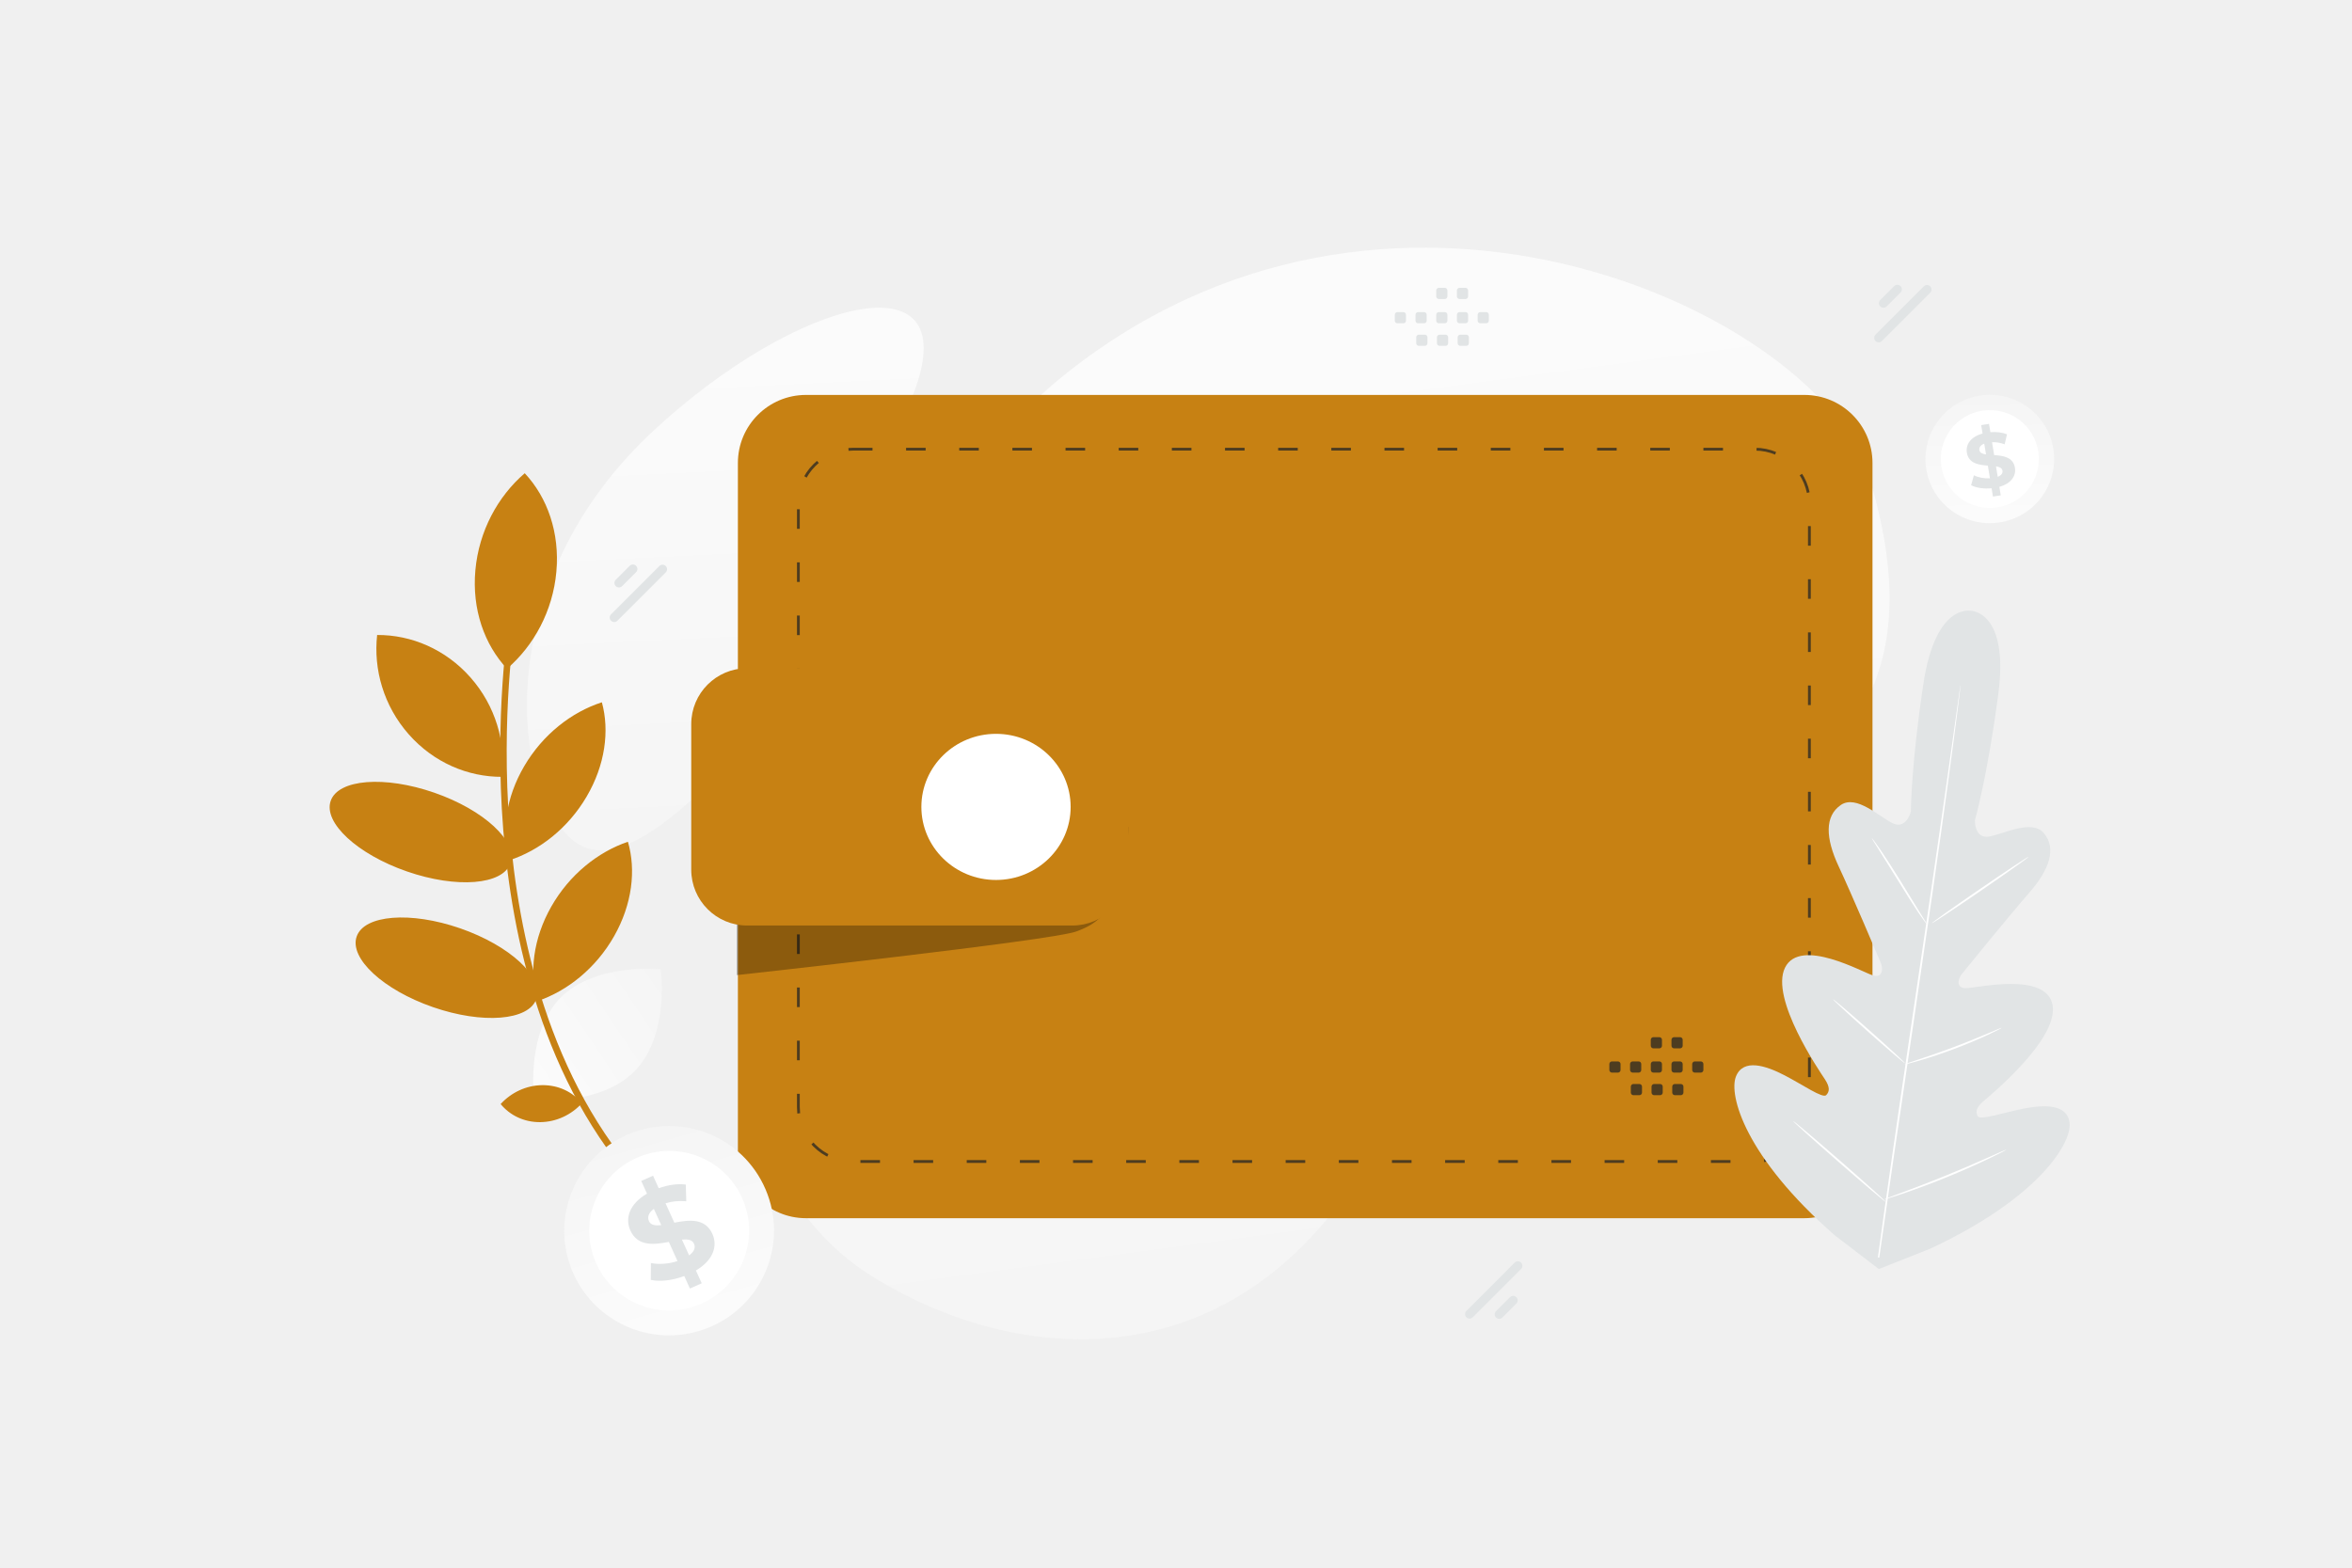
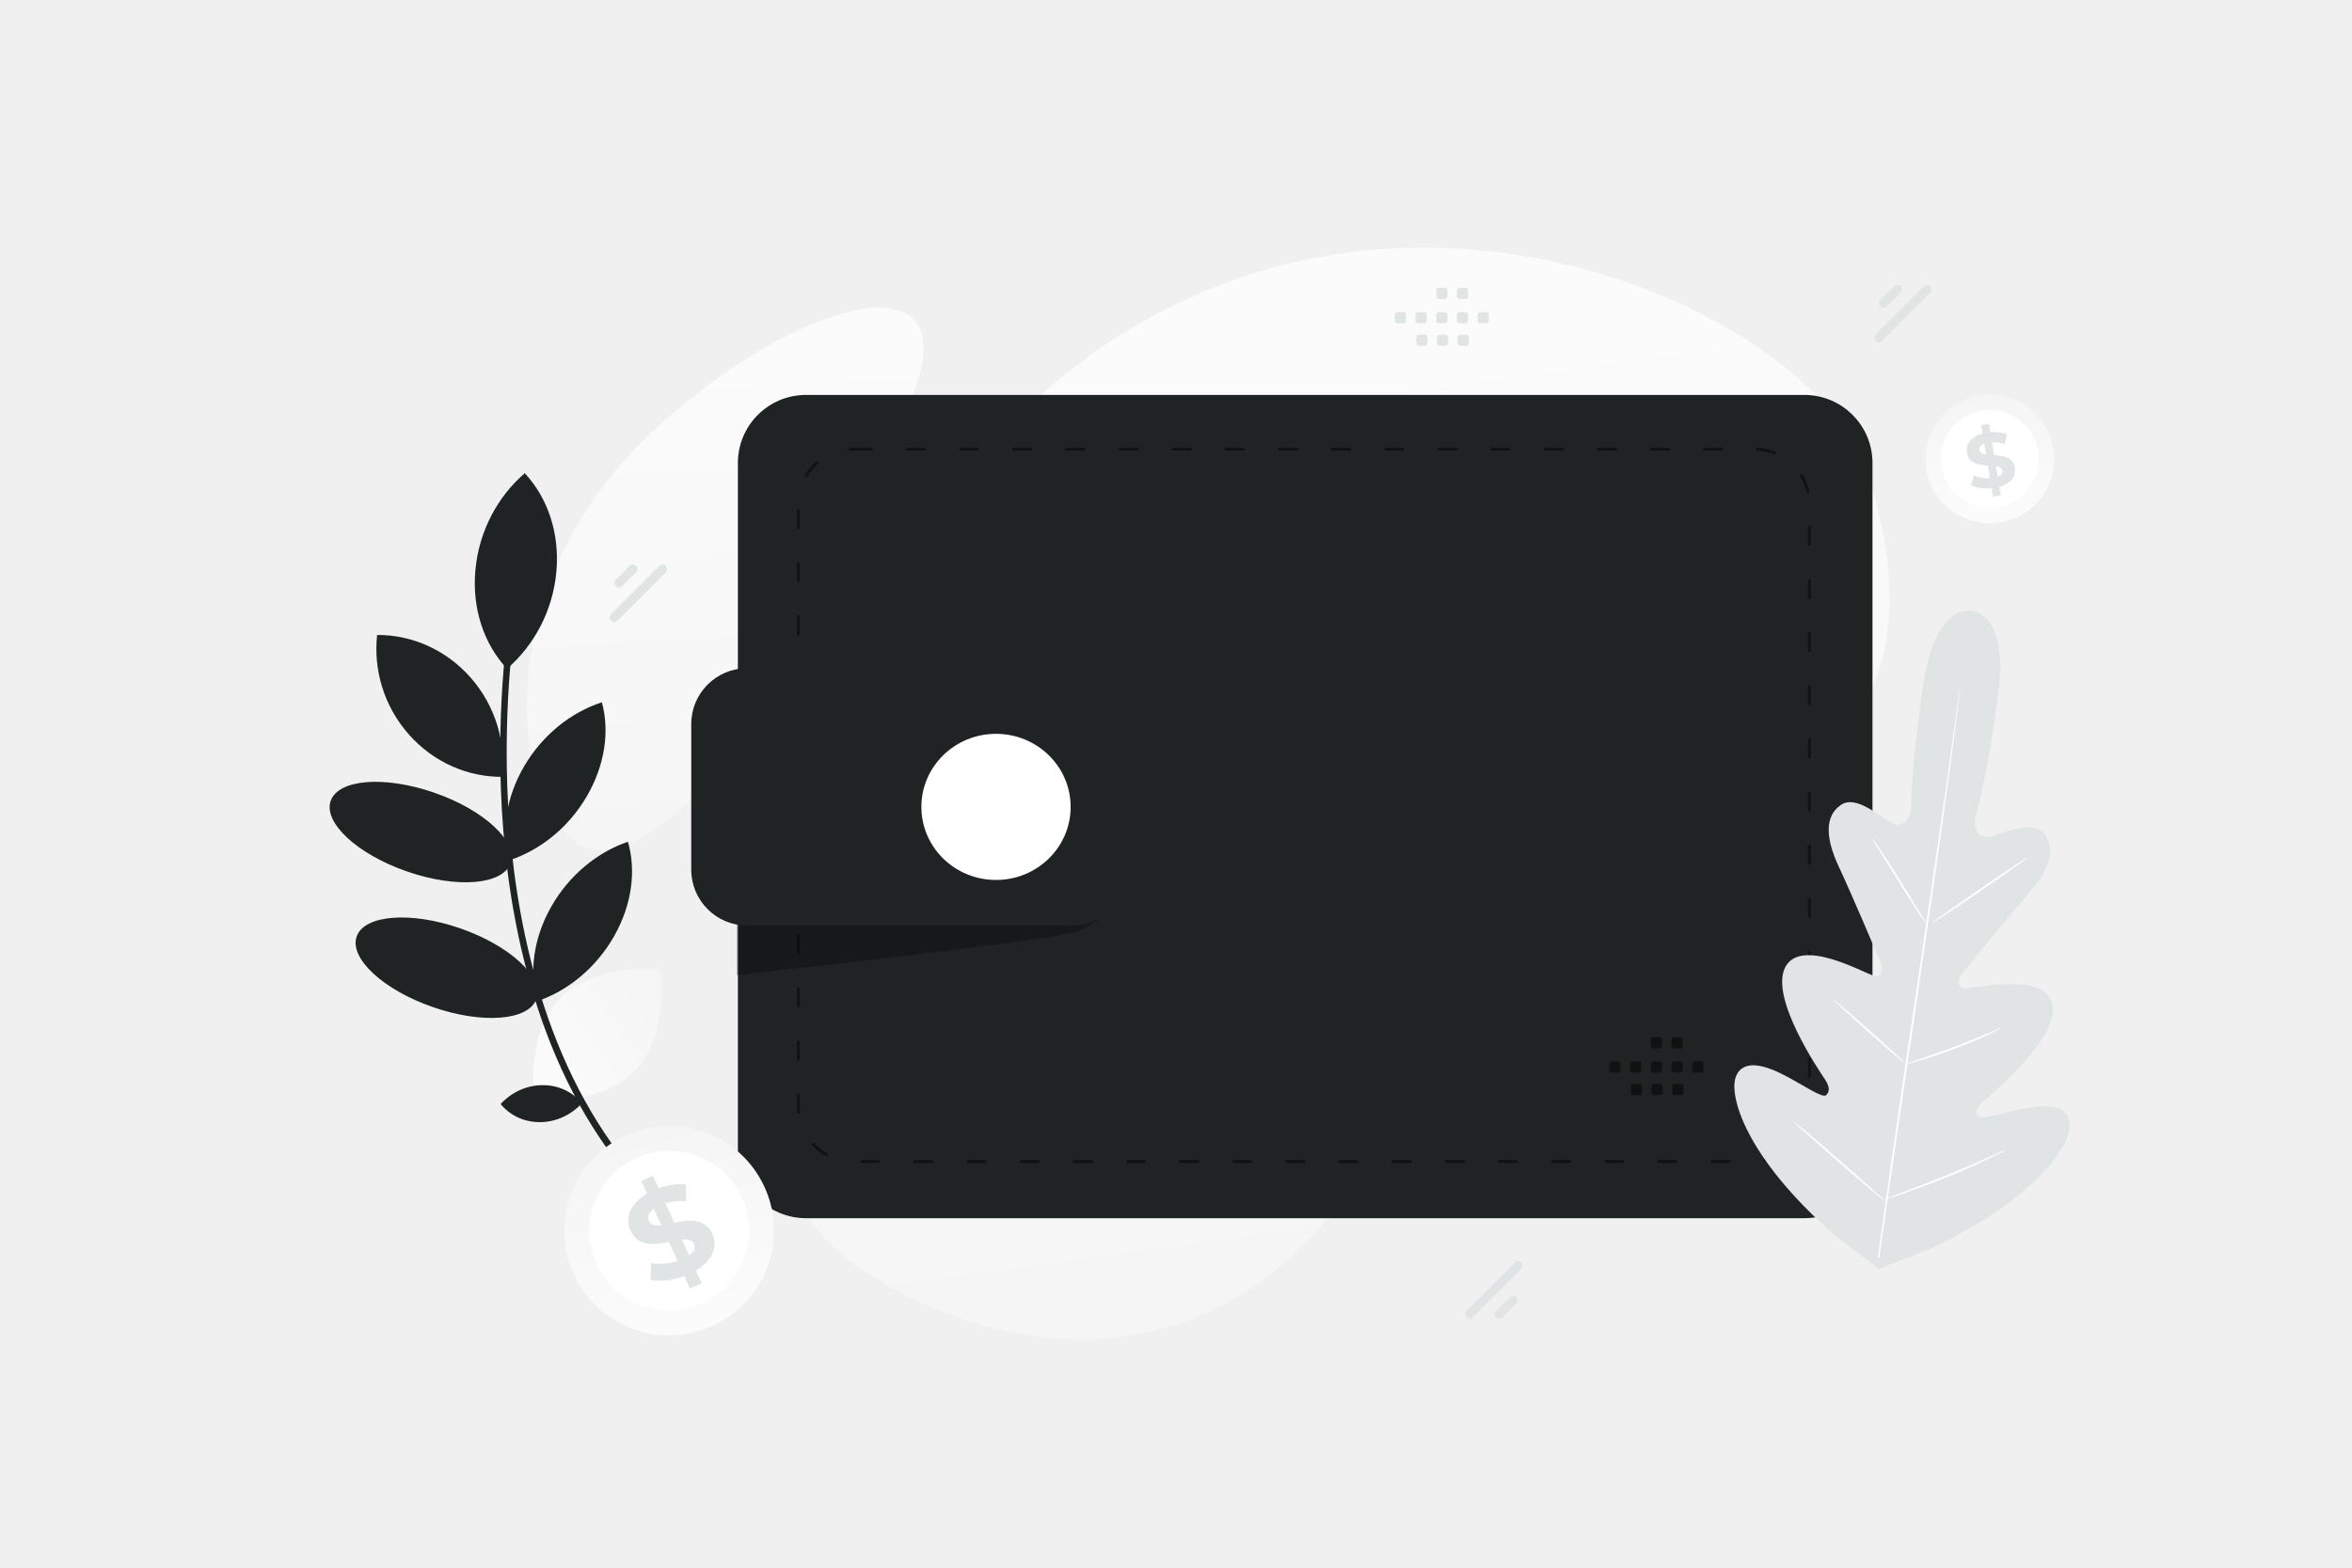
<svg xmlns="http://www.w3.org/2000/svg" width="900" height="600" viewBox="0 0 900 600" fill="none">
  <path fill="transparent" d="M0 0h900v600H0z" />
  <path d="M714.99 181.698c-18.441-60.19-177.832-137.876-303.756-41.303-58.566 44.918-40.387 77.153-74.108 140.79-20.1 37.929-55.703 74.094-53.324 117.639 2.044 37.59 21.712 71.585 48.319 88.631 59.839 38.334 154.645 44.842 204.208-68.312 49.564-113.154 226.205-82.204 178.661-237.445z" fill="url(#a)" />
  <path d="M349.857 149.812c-21.015 56.034-42.048 115.241-80.523 151.936-39.682 37.863-52.451 24.502-62.34.471-9.888-24.03-11.348-86.854 43.105-137.412 54.467-50.572 119.418-67.437 99.758-14.995z" fill="url(#b)" />
  <rect x="255.97" y="217.857" width="29.608" height="3.45" rx="1.725" transform="rotate(135 255.97 217.857)" fill="#E1E4E5" />
  <rect x="244.617" y="217.777" width="10.994" height="3.45" rx="1.725" transform="rotate(135 244.617 217.777)" fill="#E1E4E5" />
  <rect x="559.893" y="502.947" width="29.608" height="3.45" rx="1.725" transform="rotate(-45 559.893 502.947)" fill="#E1E4E5" />
  <rect x="571.245" y="503.028" width="10.994" height="3.45" rx="1.725" transform="rotate(-45 571.245 503.028)" fill="#E1E4E5" />
  <rect x="739.825" y="110.81" width="29.608" height="3.45" rx="1.725" transform="rotate(135 739.825 110.81)" fill="#E1E4E5" />
  <rect x="728.473" y="110.729" width="10.994" height="3.45" rx="1.725" transform="rotate(135 728.473 110.729)" fill="#E1E4E5" />
-   <path d="M716.514 177.205v262.981c0 14.386-11.668 26.054-26.055 26.054H308.411c-14.387 0-26.055-11.668-26.055-26.054V177.205c0-14.386 11.668-26.054 26.055-26.054h382.033c14.402 0 26.07 11.668 26.07 26.054z" fill="#C78113" />
-   <rect x="305.501" y="171.916" width="386.868" height="272.628" rx="20.874" stroke="#4D3C20" stroke-width="1.07" stroke-dasharray="7.49 12.85" />
+   <path d="M716.514 177.205v262.981c0 14.386-11.668 26.054-26.055 26.054H308.411c-14.387 0-26.055-11.668-26.055-26.054V177.205c0-14.386 11.668-26.054 26.055-26.054h382.033c14.402 0 26.07 11.668 26.07 26.054z" fill="#1f2323" />
+   <rect x="305.501" y="171.916" width="386.868" height="272.628" rx="20.874" stroke="#101111" stroke-width="1.07" stroke-dasharray="7.49 12.85" />
  <path opacity=".3" d="M431.725 316.56s.09 14.939-4.422 23.978c-4.512 9.038-6.035 12.504-15.522 15.985s-129.854 16.673-129.854 16.673v-40.651l149.798-15.985z" fill="#000" />
-   <path d="M285.885 354.224h124.446c11.817 0 21.378-9.577 21.378-21.379v-55.709c0-11.818-9.576-21.379-21.378-21.379H285.885c-11.817 0-21.379 9.576-21.379 21.379v55.709c0 11.802 9.577 21.379 21.379 21.379z" fill="#C78113" />
+   <path d="M285.885 354.224h124.446c11.817 0 21.378-9.577 21.378-21.379v-55.709c0-11.818-9.576-21.379-21.378-21.379H285.885c-11.817 0-21.379 9.576-21.379 21.379v55.709c0 11.802 9.577 21.379 21.379 21.379z" fill="#1f2323" />
  <path d="M381.125 336.79c15.773 0 28.56-12.52 28.56-27.965s-12.787-27.965-28.56-27.965c-15.773 0-28.56 12.52-28.56 27.965s12.787 27.965 28.56 27.965z" fill="#fff" />
  <path d="M754.525 233.832s-13.786-3.7-18.539 27.905c-4.752 31.604-4.786 48.916-4.786 48.916s-1.746 6.872-6.871 4.466c-5.125-2.406-13.947-11.119-19.928-7.029-6.202 4.245-5.902 12.645-.849 23.453 5.054 10.809 15.254 34.875 16.17 37.062.902 2.136.716 5.8-3.037 4.717-3.754-1.083-27.832-14.779-33.642-2.97-5.823 11.813 13.208 39.601 15.227 42.674 2.02 3.073 1.848 4.741.525 6.113-1.323 1.371-8.987-3.997-15.99-7.617-7.004-3.621-15.767-6.578-18.552.518-2.785 7.095 3.413 30.639 37.827 60.751l16.859 12.909 19.829-7.856c41.406-19.395 53.89-40.304 53.176-47.891-.714-7.588-9.948-7.175-17.686-5.637-7.738 1.537-16.587 4.568-17.479 2.883-.891-1.686-.603-3.329 2.19-5.727 2.794-2.398 28.774-23.817 26.453-36.787-2.318-12.957-29.248-6.47-33.154-6.481-3.903.001-3.058-3.565-1.604-5.37 1.486-1.841 17.966-22.144 25.811-31.131 7.847-8.975 10.459-16.972 5.677-22.768-4.606-5.597-15.506.347-21.094 1.24-5.587.893-5.359-6.205-5.359-6.205s4.775-16.645 8.957-48.33c4.181-31.685-10.438-31.877-10.438-31.877" fill="#E1E4E5" />
  <path d="M718.587 481.259c3.154-23.26 7.789-55.355 13.04-90.79 5.243-35.419 9.952-67.493 13.248-90.736 1.634-11.597 2.95-20.993 3.868-27.52.454-3.227.811-5.742 1.059-7.485.121-.829.223-1.475.289-1.946.077-.433.124-.666.124-.666s-.009.223-.053.674c-.053.468-.126 1.12-.218 1.955-.219 1.749-.534 4.266-.93 7.506-.812 6.511-2.054 15.928-3.639 27.554-3.154 23.26-7.792 55.342-13.031 90.774-5.239 35.432-9.961 67.509-13.244 90.749" fill="#fff" />
  <path d="M716.255 320.787c.048-.026.38.393.979 1.194.597.789 1.418 1.957 2.412 3.409 1.99 2.916 4.638 7.003 7.475 11.589 2.762 4.509 5.271 8.592 7.201 11.744.868 1.39 1.596 2.569 2.202 3.547.526.835.791 1.314.743 1.34-.048.027-.393-.389-.989-1.178-.583-.792-1.404-1.96-2.389-3.428-1.968-2.935-4.559-7.065-7.38-11.642l-7.28-11.682c-.867-1.389-1.608-2.565-2.214-3.543-.53-.848-.795-1.327-.76-1.35zm22.974 32.558c-.112-.162 8.082-5.999 18.31-13.014 10.225-7.028 18.616-12.588 18.728-12.426.112.163-8.085 5.987-18.309 13.015-10.238 7.031-18.616 12.588-18.729 12.425zm-10.501 54.049c-.014-.051.511-.247 1.452-.581 1.098-.363 2.45-.808 4.038-1.343 3.407-1.133 8.12-2.726 13.249-4.664 5.133-1.925 9.722-3.828 13.044-5.227 1.544-.647 2.852-1.203 3.926-1.656.928-.386 1.456-.569 1.479-.534.027.048-.465.317-1.355.789a98.12 98.12 0 0 1-3.843 1.868 187.318 187.318 0 0 1-12.988 5.432 194.445 194.445 0 0 1-13.356 4.472c-1.733.506-3.144.884-4.109 1.128-.978.249-1.523.367-1.537.316zm-27.255-24.884c.031-.036.442.267 1.177.853.721.59 1.75 1.455 3.014 2.532a711.13 711.13 0 0 1 9.782 8.552 742.429 742.429 0 0 1 9.646 8.713 137.181 137.181 0 0 1 2.869 2.708c.668.645 1.019 1.032.988 1.068-.032.036-.443-.266-1.177-.853-.722-.59-1.751-1.455-3.015-2.531a719.042 719.042 0 0 1-9.782-8.553c-3.788-3.368-7.199-6.454-9.633-8.715a139.918 139.918 0 0 1-2.869-2.708c-.681-.643-1.045-1.026-1-1.066zm-15.335 46.534c.032-.036.563.358 1.494 1.112 1.025.852 2.331 1.931 3.876 3.235 3.254 2.756 7.717 6.591 12.616 10.871 4.899 4.281 9.312 8.184 12.48 11.032a1341.52 1341.52 0 0 1 3.731 3.411c.864.813 1.336 1.292 1.304 1.328-.031.036-.563-.358-1.493-1.112-1.026-.852-2.332-1.931-3.877-3.235a1144.665 1144.665 0 0 1-12.616-10.872c-4.898-4.28-9.311-8.183-12.479-11.031a1199.787 1199.787 0 0 1-3.732-3.412c-.876-.809-1.335-1.291-1.304-1.327zm34.854 30.008c-.013-.052.642-.323 1.826-.778 1.325-.492 3.024-1.126 5.062-1.879 4.272-1.598 10.179-3.813 16.62-6.446a540.691 540.691 0 0 0 16.401-7.006c1.992-.877 3.651-1.61 4.939-2.189 1.17-.506 1.825-.777 1.852-.73.026.048-.596.394-1.729.986a147.824 147.824 0 0 1-4.854 2.4 304.76 304.76 0 0 1-16.333 7.208 307.336 307.336 0 0 1-16.727 6.254c-2.167.732-3.926 1.3-5.146 1.668-1.208.365-1.888.547-1.911.512z" fill="#fff" />
  <path d="M214.32 382.038c-13.369 13.771-9.889 38.849-9.889 38.849s25.155 2.735 38.516-11.048c13.369-13.771 9.898-38.837 9.898-38.837s-25.156-2.735-38.525 11.036z" fill="url(#c)" />
  <path fill-rule="evenodd" clip-rule="evenodd" d="M534.719 119.446h2.285c.553 0 .998.45.998.998v2.285c0 .553-.45.998-.998.998h-2.285c-.548 0-.997-.45-.997-.998v-2.285a.995.995 0 0 1 .997-.998zm7.924 0h2.285c.548 0 .998.45.998.998v2.285c0 .553-.45.998-.998.998h-2.285c-.548 0-.998-.45-.998-.998v-2.285c0-.548.45-.998.998-.998zm7.929 0h2.285c.548 0 .997.45.997.998v2.285a.998.998 0 0 1-.997.998h-2.285c-.548 0-.998-.45-.998-.998v-2.285a.996.996 0 0 1 .998-.998zm7.924 0h2.286c.548 0 .997.45.997.998v2.285a.998.998 0 0 1-.997.998h-2.286c-.552 0-1.002-.45-1.002-.998v-2.285a1.009 1.009 0 0 1 1.002-.998zm7.924 0h2.285c.553 0 1.003.45 1.003.998v2.285a1 1 0 0 1-1.003.998h-2.285c-.548 0-.998-.45-.998-.998v-2.285c0-.548.45-.998.998-.998zm-23.486 8.641h2.285c.548 0 .998.449.998.997v2.29c0 .548-.45.998-.998.998h-2.285a.999.999 0 0 1-.998-.998v-2.285a.997.997 0 0 1 .998-1.002zm7.924 0h2.285c.548 0 .998.449.998.997v2.29c0 .548-.45.998-.998.998h-2.285c-.548 0-.998-.45-.998-.998v-2.285a.997.997 0 0 1 .998-1.002zm7.923 0h2.286c.552 0 1.002.449 1.002.997v2.29c0 .548-.45.998-1.002.998h-2.286c-.548 0-.997-.45-.997-.998v-2.285c0-.553.449-1.002.997-1.002zm-8.209-17.923h2.285c.548 0 .997.45.997.998v2.285a.998.998 0 0 1-.997.998h-2.285c-.548 0-.998-.45-.998-.998v-2.285a.996.996 0 0 1 .998-.998zm7.924 0h2.286c.548 0 .997.45.997.998v2.285a.998.998 0 0 1-.997.998h-2.286c-.552 0-1.002-.45-1.002-.998v-2.285a1.009 1.009 0 0 1 1.002-.998z" fill="#E1E4E5" />
-   <path fill-rule="evenodd" clip-rule="evenodd" d="M616.823 406.237h2.285c.553 0 .997.45.997.998v2.285a.998.998 0 0 1-.997.998h-2.285c-.548 0-.998-.45-.998-.998v-2.285a.996.996 0 0 1 .998-.998zm7.923 0h2.286c.548 0 .997.45.997.998v2.285a.998.998 0 0 1-.997.998h-2.286c-.548 0-.997-.45-.997-.998v-2.285c0-.548.449-.998.997-.998zm7.93 0h2.285c.548 0 .997.45.997.998v2.285a.998.998 0 0 1-.997.998h-2.285c-.548 0-.998-.45-.998-.998v-2.285a.996.996 0 0 1 .998-.998zm7.924 0h2.285c.548 0 .998.45.998.998v2.285c0 .553-.45.998-.998.998H640.6c-.553 0-1.002-.45-1.002-.998v-2.285a1.008 1.008 0 0 1 1.002-.998zm7.923 0h2.286c.552 0 1.002.45 1.002.998v2.285a1 1 0 0 1-1.002.998h-2.286c-.547 0-.997-.45-.997-.998v-2.285c0-.548.45-.998.997-.998zm-23.486 8.641h2.286a1 1 0 0 1 .997.997v2.29c0 .548-.449.998-.997.998h-2.286a.999.999 0 0 1-.997-.998v-2.285a.996.996 0 0 1 .997-1.002zm7.924 0h2.286a1 1 0 0 1 .997.997v2.29c0 .548-.449.998-.997.998h-2.286c-.548 0-.997-.45-.997-.998v-2.285a.996.996 0 0 1 .997-1.002zm7.924 0h2.285c.553 0 1.002.449 1.002.997v2.29c0 .548-.449.998-1.002.998h-2.285c-.548 0-.998-.45-.998-.998v-2.285c0-.553.45-1.002.998-1.002zm-8.209-17.923h2.285c.548 0 .997.45.997.998v2.285a.998.998 0 0 1-.997.998h-2.285c-.548 0-.998-.45-.998-.998v-2.285a.996.996 0 0 1 .998-.998zm7.924 0h2.285c.548 0 .998.45.998.998v2.285c0 .553-.45.998-.998.998H640.6c-.553 0-1.002-.45-1.002-.998v-2.285a1.008 1.008 0 0 1 1.002-.998z" fill="#4D3C20" />
-   <path d="M247.095 453.722c-37.255-40.223-48.875-96.424-52.063-136.484-3.461-43.494 1.992-77.899 2.046-78.238l-2.436-.238c-.057.344-5.554 35.001-2.079 78.783 3.213 40.458 14.957 97.233 52.673 137.958l1.859-1.781z" fill="#C78113" />
-   <path d="M212.893 218.848c-1.354 14.96-8.576 28.236-18.883 37.103-8.663-9.249-13.465-22.773-12.105-37.729 1.354-14.96 8.576-28.236 18.883-37.103 8.667 9.242 13.459 22.768 12.105 37.729zm-32.83 40.468c9.56 10.852 13.534 24.782 12.073 38.004-13.036.073-26.188-5.442-35.748-16.294-9.559-10.853-13.533-24.783-12.076-37.998 13.04-.08 26.192 5.435 35.751 16.288zm-24.348 74.213c18.996 6.588 36.732 5.179 39.615-3.147 2.882-8.327-10.18-20.418-29.176-27.006-18.996-6.589-36.732-5.18-39.614 3.147-2.883 8.326 10.179 20.417 29.175 27.006zm9.935 51.923c18.996 6.588 36.732 5.179 39.615-3.147 2.882-8.327-10.18-20.418-29.176-27.006-18.996-6.589-36.732-5.18-39.614 3.147-2.883 8.326 10.179 20.417 29.175 27.006z" fill="#C78113" />
-   <path d="M200.626 293.177c7.101-12.088 18.084-20.653 29.686-24.388 2.992 10.916 1.251 24.028-5.85 36.116-7.1 12.089-18.083 20.653-29.685 24.388-3-10.919-1.252-24.027 5.849-36.116zm10.296 53.851c6.92-12.191 17.795-20.931 29.351-24.863 3.179 10.839 1.637 23.95-5.283 36.141-6.919 12.19-17.794 20.931-29.357 24.859-3.169-10.825-1.634-23.94 5.289-36.137zm-3.406 68.291c6.219-.061 11.64 2.624 15.167 6.923-4.005 4.374-9.731 7.173-15.944 7.237-6.219.061-11.64-2.624-15.167-6.923 3.998-4.378 9.724-7.176 15.944-7.237z" fill="#C78113" />
+   <path fill-rule="evenodd" clip-rule="evenodd" d="M616.823 406.237h2.285c.553 0 .997.45.997.998v2.285a.998.998 0 0 1-.997.998h-2.285c-.548 0-.998-.45-.998-.998v-2.285a.996.996 0 0 1 .998-.998zm7.923 0h2.286c.548 0 .997.45.997.998v2.285a.998.998 0 0 1-.997.998h-2.286c-.548 0-.997-.45-.997-.998v-2.285c0-.548.449-.998.997-.998zm7.93 0h2.285c.548 0 .997.45.997.998v2.285a.998.998 0 0 1-.997.998h-2.285c-.548 0-.998-.45-.998-.998v-2.285a.996.996 0 0 1 .998-.998zm7.924 0h2.285c.548 0 .998.45.998.998v2.285c0 .553-.45.998-.998.998H640.6c-.553 0-1.002-.45-1.002-.998v-2.285a1.008 1.008 0 0 1 1.002-.998zm7.923 0h2.286c.552 0 1.002.45 1.002.998v2.285a1 1 0 0 1-1.002.998h-2.286c-.547 0-.997-.45-.997-.998v-2.285c0-.548.45-.998.997-.998zm-23.486 8.641h2.286a1 1 0 0 1 .997.997v2.29c0 .548-.449.998-.997.998h-2.286a.999.999 0 0 1-.997-.998v-2.285a.996.996 0 0 1 .997-1.002zm7.924 0h2.286a1 1 0 0 1 .997.997v2.29c0 .548-.449.998-.997.998h-2.286c-.548 0-.997-.45-.997-.998v-2.285a.996.996 0 0 1 .997-1.002zm7.924 0h2.285c.553 0 1.002.449 1.002.997v2.29c0 .548-.449.998-1.002.998h-2.285c-.548 0-.998-.45-.998-.998v-2.285c0-.553.45-1.002.998-1.002zm-8.209-17.923h2.285c.548 0 .997.45.997.998v2.285a.998.998 0 0 1-.997.998h-2.285c-.548 0-.998-.45-.998-.998v-2.285a.996.996 0 0 1 .998-.998zm7.924 0h2.285c.548 0 .998.45.998.998v2.285c0 .553-.45.998-.998.998H640.6c-.553 0-1.002-.45-1.002-.998v-2.285a1.008 1.008 0 0 1 1.002-.998z" fill="#101111" />
+   <path d="M247.095 453.722c-37.255-40.223-48.875-96.424-52.063-136.484-3.461-43.494 1.992-77.899 2.046-78.238l-2.436-.238c-.057.344-5.554 35.001-2.079 78.783 3.213 40.458 14.957 97.233 52.673 137.958l1.859-1.781z" fill="#1f2323" />
+   <path d="M212.893 218.848c-1.354 14.96-8.576 28.236-18.883 37.103-8.663-9.249-13.465-22.773-12.105-37.729 1.354-14.96 8.576-28.236 18.883-37.103 8.667 9.242 13.459 22.768 12.105 37.729zm-32.83 40.468c9.56 10.852 13.534 24.782 12.073 38.004-13.036.073-26.188-5.442-35.748-16.294-9.559-10.853-13.533-24.783-12.076-37.998 13.04-.08 26.192 5.435 35.751 16.288zm-24.348 74.213c18.996 6.588 36.732 5.179 39.615-3.147 2.882-8.327-10.18-20.418-29.176-27.006-18.996-6.589-36.732-5.18-39.614 3.147-2.883 8.326 10.179 20.417 29.175 27.006zm9.935 51.923c18.996 6.588 36.732 5.179 39.615-3.147 2.882-8.327-10.18-20.418-29.176-27.006-18.996-6.589-36.732-5.18-39.614 3.147-2.883 8.326 10.179 20.417 29.175 27.006z" fill="#1f2323" />
+   <path d="M200.626 293.177c7.101-12.088 18.084-20.653 29.686-24.388 2.992 10.916 1.251 24.028-5.85 36.116-7.1 12.089-18.083 20.653-29.685 24.388-3-10.919-1.252-24.027 5.849-36.116zm10.296 53.851c6.92-12.191 17.795-20.931 29.351-24.863 3.179 10.839 1.637 23.95-5.283 36.141-6.919 12.19-17.794 20.931-29.357 24.859-3.169-10.825-1.634-23.94 5.289-36.137zm-3.406 68.291c6.219-.061 11.64 2.624 15.167 6.923-4.005 4.374-9.731 7.173-15.944 7.237-6.219.061-11.64-2.624-15.167-6.923 3.998-4.378 9.724-7.176 15.944-7.237z" fill="#1f2323" />
  <path d="M292.929 455.166c8.732 20.322-.684 43.879-21.061 52.641-20.362 8.758-43.955-.617-52.701-20.935-8.728-20.308.699-43.884 21.061-52.642 20.376-8.762 43.97.614 52.701 20.936z" fill="url(#d)" />
  <path d="M284.159 458.94c6.652 15.48-.522 33.444-16.042 40.122-15.524 6.664-33.509-.474-40.161-15.954-6.656-15.494.519-33.458 16.042-40.122 15.52-6.678 33.491.463 40.161 15.954z" fill="#fff" />
  <path d="m266.292 486.25 2.224 4.903-4.52 2.002-2.158-4.779c-4.594 1.721-9.49 2.258-12.825 1.461l.065-6.434c2.994.62 6.779.365 10.166-.764l-3.309-7.315c-5.544 1.027-11.881 1.887-14.712-4.371-2.104-4.635-.43-10.156 6.347-14.106l-2.197-4.863 4.52-2.001 2.158 4.779c3.504-1.24 7.202-1.819 10.373-1.389l.182 6.383c-2.88-.255-5.566.037-7.938.768l3.375 7.44c5.529-1.087 11.767-1.889 14.559 4.284 2.054 4.57.413 10.035-6.31 14.002zm-13.27-17.368-2.819-6.214c-2.159 1.59-2.522 3.268-1.872 4.722.699 1.519 2.424 1.768 4.691 1.492zm12.543 7.133c-.689-1.538-2.379-1.781-4.621-1.591l2.742 6.045c2.042-1.48 2.513-3.06 1.879-4.454z" fill="#E1E4E5" />
  <path d="M785.774 172.135c1.947 13.425-7.371 25.885-20.832 27.841-13.452 1.956-25.94-7.343-27.896-20.767-1.947-13.415 7.38-25.884 20.832-27.84 13.461-1.957 25.949 7.342 27.896 20.766z" fill="url(#e)" />
  <path d="M779.98 172.979c1.483 10.226-5.619 19.729-15.872 21.221-10.254 1.484-19.775-5.599-21.258-15.825-1.484-10.235 5.618-19.738 15.871-21.221 10.254-1.493 19.766 5.59 21.259 15.825z" fill="#fff" />
  <path d="m765.06 186.321.539 3.258-2.994.468-.521-3.174c-2.994.29-5.98-.168-7.828-1.17l1.059-3.801c1.675.843 3.958 1.292 6.144 1.161l-.8-4.858c-3.447-.272-7.337-.768-8.021-4.924-.511-3.08 1.358-6.085 5.999-7.349l-.53-3.23 2.995-.468.52 3.174c2.273-.178 4.555.065 6.365.823l-.905 3.811c-1.666-.609-3.303-.862-4.824-.806l.818 4.943c3.448.234 7.271.749 7.945 4.849.491 3.034-1.348 6.01-5.961 7.293zm-5.104-12.394-.683-4.129c-1.531.599-2.013 1.535-1.859 2.5.173 1.011 1.156 1.432 2.542 1.629zm6.298 6.215c-.164-1.02-1.127-1.432-2.484-1.675l.664 4.016c1.445-.553 1.974-1.414 1.82-2.341z" fill="#E1E4E5" />
  <defs>
    <linearGradient id="a" x1="447.349" y1="-121.475" x2="588.638" y2="931.407" gradientUnits="userSpaceOnUse">
      <stop stop-color="#fff" />
      <stop offset="1" stop-color="#EEE" />
    </linearGradient>
    <linearGradient id="b" x1="270.956" y1="5.489" x2="297.329" y2="545.071" gradientUnits="userSpaceOnUse">
      <stop stop-color="#fff" />
      <stop offset="1" stop-color="#EEE" />
    </linearGradient>
    <linearGradient id="c" x1="168.836" y1="436.796" x2="318.938" y2="335.976" gradientUnits="userSpaceOnUse">
      <stop stop-color="#fff" />
      <stop offset="1" stop-color="#EEE" />
    </linearGradient>
    <linearGradient id="d" x1="279.693" y1="552.646" x2="222.401" y2="348.352" gradientUnits="userSpaceOnUse">
      <stop stop-color="#fff" />
      <stop offset="1" stop-color="#EEE" />
    </linearGradient>
    <linearGradient id="e" x1="762.46" y1="227.779" x2="760.949" y2="97.667" gradientUnits="userSpaceOnUse">
      <stop stop-color="#fff" />
      <stop offset="1" stop-color="#EEE" />
    </linearGradient>
  </defs>
</svg>
